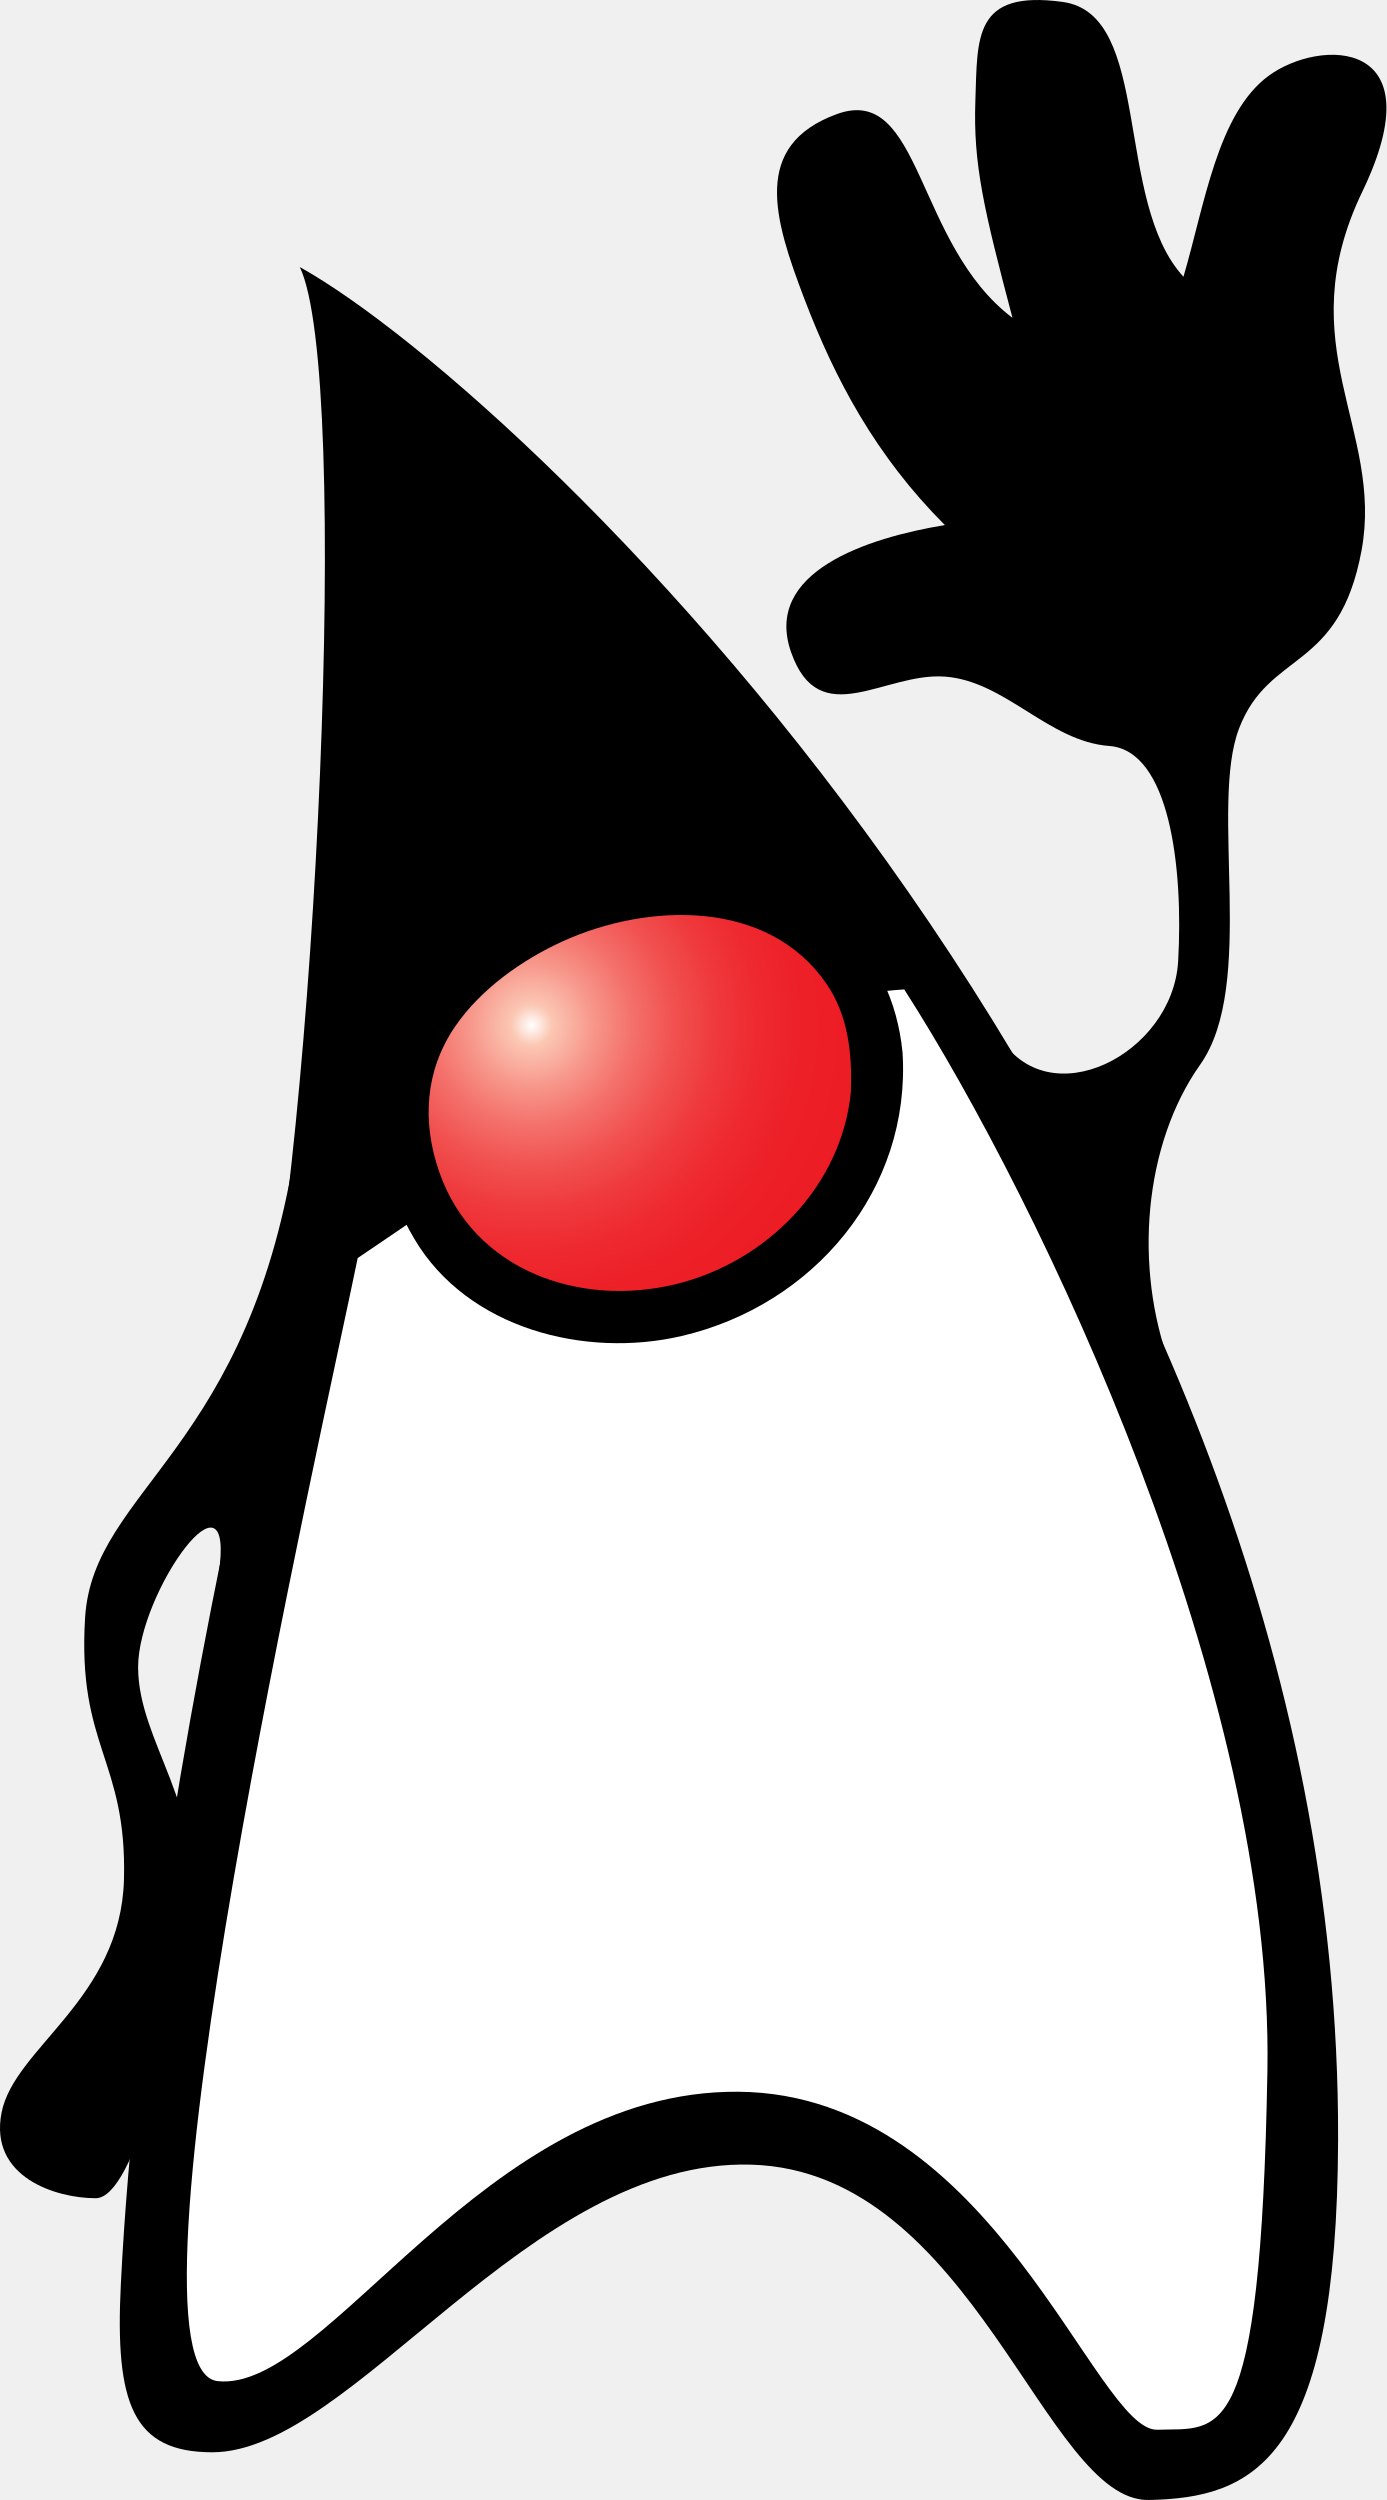
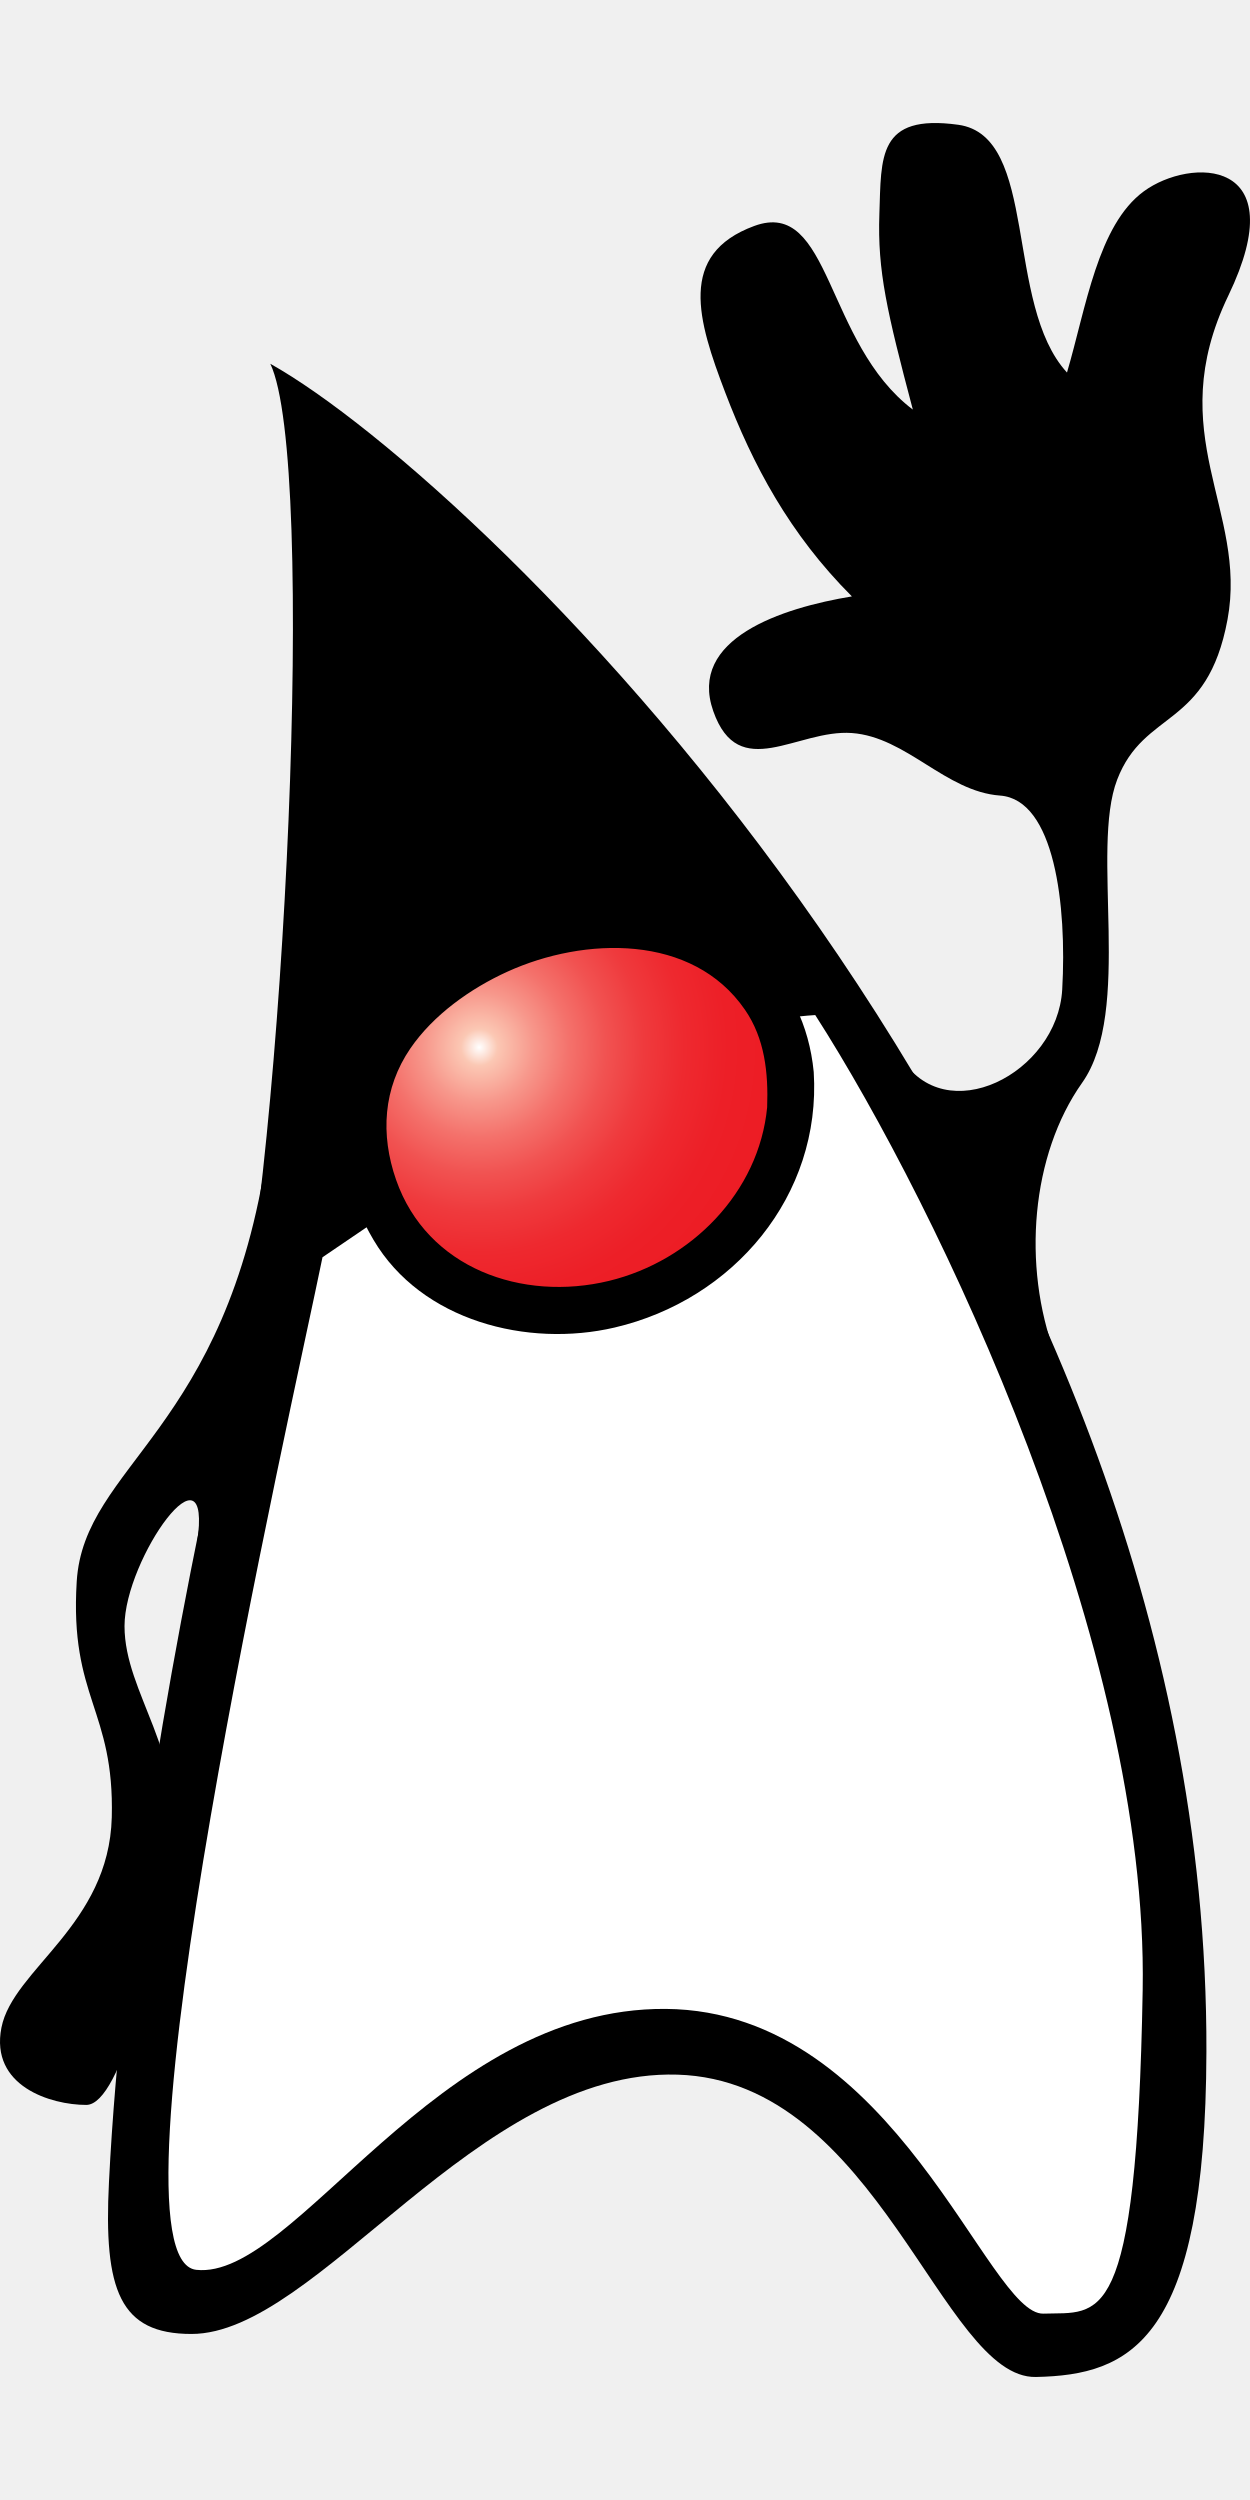
- <svg xmlns="http://www.w3.org/2000/svg" version="1.1" id="Layer_1" x="0px" y="0px" height="80" viewBox="0 0 225.938 407.407" enable-background="new 0 0 225.938 407.407" xml:space="preserve">
+ <svg xmlns="http://www.w3.org/2000/svg" version="1.1" id="Layer_1" x="0px" y="0px" height="80" width="40" viewBox="0 0 225.938 407.407" enable-background="new 0 0 225.938 407.407" xml:space="preserve">
  <path fill-rule="evenodd" clip-rule="evenodd" d="M48.859,43.518c8.424,17.64,2.736,140.832-7.128,184.032  c-9.864,43.272-19.728,98.28-22.032,144.576c-1.008,19.728,2.016,27.504,14.904,27.504c22.752,0,51.624-47.952,87.84-46.872  c36.288,1.08,47.808,55.008,64.8,54.648c16.992-0.36,30.672-6.264,30.816-58.752C218.563,191.981,87.235,64.973,48.859,43.518  L48.859,43.518L48.859,43.518L48.859,43.518z" />
  <path fill-rule="evenodd" clip-rule="evenodd" d="M162.763,168.726c7.992,13.464,28.368,3.096,29.232-12.096  c0.864-15.192-1.368-34.344-11.232-35.064c-9.864-0.72-16.92-10.584-26.784-11.304c-9.864-0.72-20.448,9.144-25.056-3.96  s12.384-18.648,25.056-20.736c-11.304-11.304-17.928-23.832-22.896-36.864c-4.968-13.032-8.64-24.984,5.256-30.096  c13.896-5.112,12.744,21.168,28.656,33.192c-4.68-17.712-6.408-25.056-6.048-35.352s-0.36-18.144,14.256-16.128  c14.616,2.016,8.28,32.4,19.656,44.784c3.456-11.736,5.544-26.64,13.896-32.76s27.36-6.264,15.264,18.864  c-12.096,25.128,3.528,38.736-0.144,58.536c-3.672,19.8-15.048,16.2-19.944,28.944c-4.896,12.744,2.88,41.76-6.336,54.792  c-9.216,13.032-10.872,33.048-4.896,49.032C172.339,205.374,162.763,168.726,162.763,168.726L162.763,168.726L162.763,168.726  L162.763,168.726z" />
  <path fill-rule="evenodd" clip-rule="evenodd" d="M48.355,185.646c-7.416,50.832-33.192,56.88-34.488,77.976  c-1.296,21.096,6.84,23.112,6.336,42.624c-0.504,19.512-17.856,27.432-19.944,38.016s8.928,13.968,15.336,13.968  c6.408,0,12.816-28.08,15.408-45.936s-8.496-28.368-8.496-40.608c0-12.24,16.056-34.632,13.104-14.976  C48.931,235.686,55.268,208.901,48.355,185.646L48.355,185.646L48.355,185.646L48.355,185.646z" />
  <path fill-rule="evenodd" clip-rule="evenodd" fill="#FFFFFF" d="M58.292,205.013c-5.616,27.504-40.68,181.08-22.824,183.024  c17.856,1.944,43.272-47.52,84.888-47.16c41.688,0.36,58.104,55.44,68.256,55.08c10.152-0.36,16.848,3.6,17.928-58.464  c1.08-62.064-36.792-141.336-59.184-176.256C116.971,163.181,84.283,187.518,58.292,205.013L58.292,205.013L58.292,205.013  L58.292,205.013z" />
  <g>
    <path fill="none" d="M139.162,172.181c-1.95-18.251-19.12-25.421-35.661-23.168c-13.889,1.893-32.403,13.613-34.107,28.64   c-1.921,16.937,11.402,32.522,28.361,33.203c15.03,0.604,31.176-6.668,37.93-20.79   C138.415,184.362,139.482,178.488,139.162,172.181" />
    <path d="M147.082,171.533c-1.662-17.195-14.407-27.988-30.895-30.627c-15.924-2.549-33.26,4.998-44.408,16.146   c-12.538,12.538-13.039,29.978-4.26,44.833c8.661,14.657,27.847,19.501,43.563,15.835   C132.588,212.705,148.48,193.896,147.082,171.533" />
    <radialGradient id="SVGID_1_" cx="86.63" cy="167.069" r="54.715" gradientUnits="userSpaceOnUse">
      <stop offset="0" style="stop-color:#FFFFFF" />
      <stop offset="0.06" style="stop-color:#FBC8B4" />
      <stop offset="0.071" style="stop-color:#FBC3B0" />
      <stop offset="0.183" style="stop-color:#F7978B" />
      <stop offset="0.299" style="stop-color:#F4716B" />
      <stop offset="0.42" style="stop-color:#F15251" />
      <stop offset="0.545" style="stop-color:#EF3A3D" />
      <stop offset="0.678" style="stop-color:#EE292F" />
      <stop offset="0.822" style="stop-color:#ED1F27" />
      <stop offset="1" style="stop-color:#ED1C24" />
    </radialGradient>
    <path fill="url(#SVGID_1_)" stroke="#000000" d="M139.162,177.941c-1.493,15.627-13.947,28.182-28.944,31.824   c-15.87,3.854-33.393-2.257-39.096-18.576c-2.912-8.332-2.37-16.879,2.637-24.198c4.223-6.171,11.033-11,17.779-14.066   c13.924-6.326,33.832-7.029,43.531,7.077C138.744,165.348,139.387,171.641,139.162,177.941" />
  </g>
</svg>
